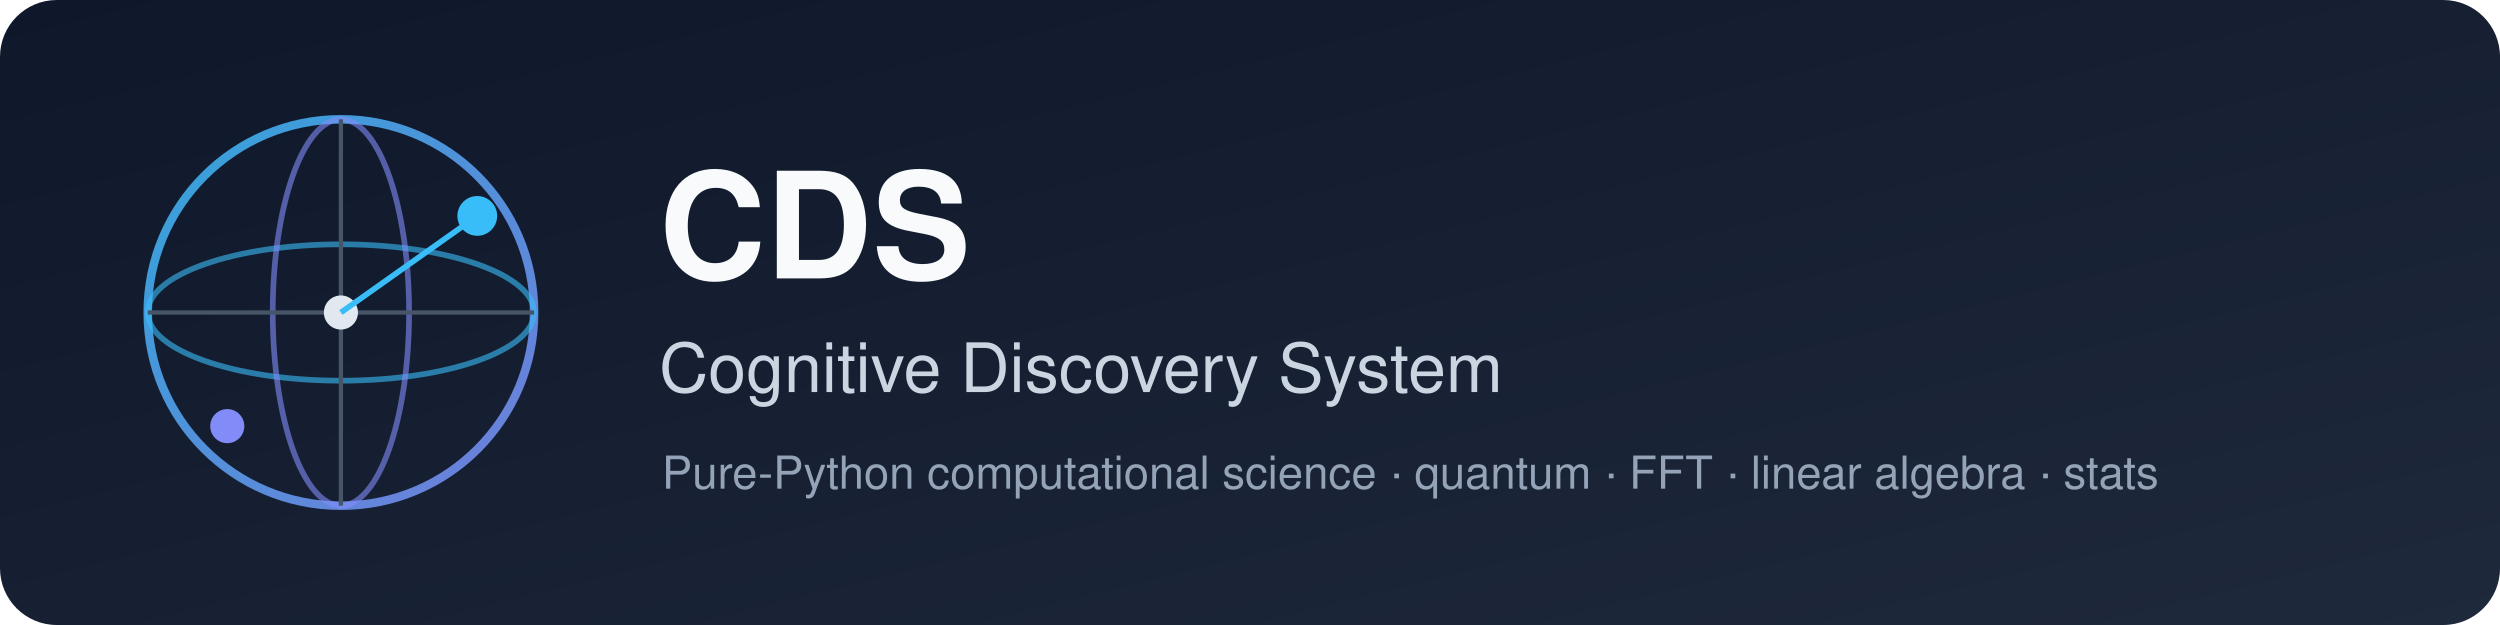
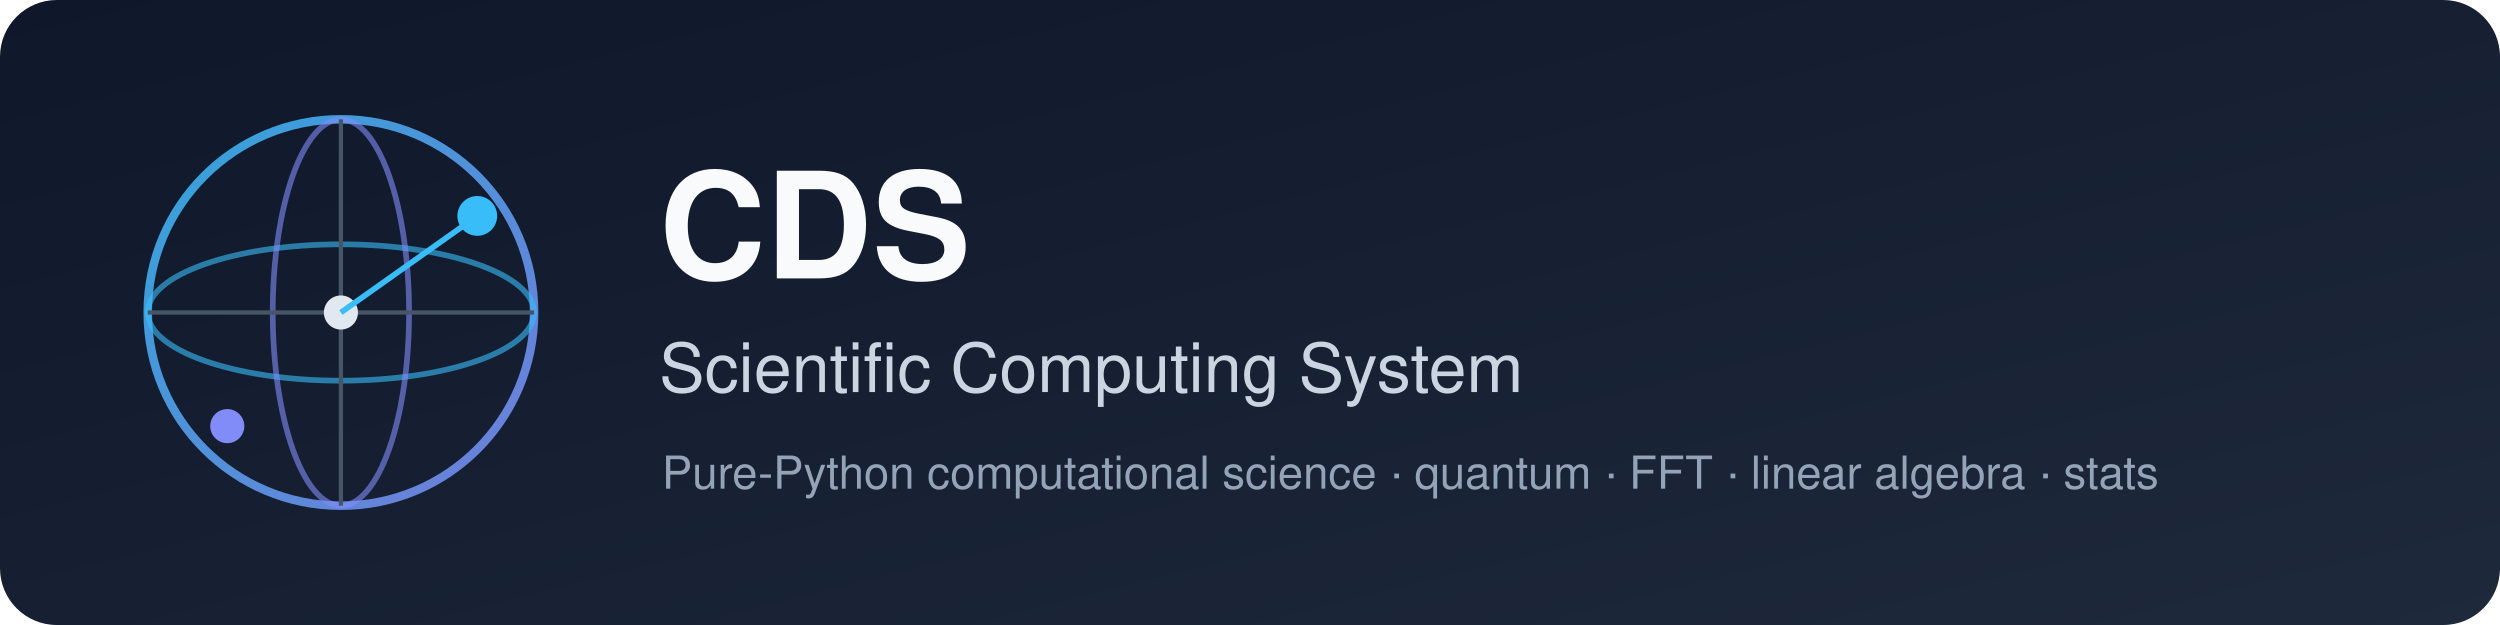
- <svg xmlns="http://www.w3.org/2000/svg" width="880" height="220" viewBox="0 0 880 220" role="img" aria-label="Cognitive Discovery System">
+ <svg xmlns="http://www.w3.org/2000/svg" width="880" height="220" viewBox="0 0 880 220" role="img" aria-label="Scientific Computing System">
  <defs>
    <linearGradient id="bg" x1="0" y1="0" x2="1" y2="1">
      <stop offset="0" stop-color="#0f172a" />
      <stop offset="1" stop-color="#1e293b" />
    </linearGradient>
    <linearGradient id="accent" x1="0" y1="0" x2="1" y2="1">
      <stop offset="0" stop-color="#38bdf8" />
      <stop offset="1" stop-color="#818cf8" />
    </linearGradient>
  </defs>
  <rect width="880" height="220" rx="20" fill="url(#bg)" />
  <g transform="translate(120,110)">
    <circle r="68" fill="none" stroke="url(#accent)" stroke-width="3" opacity="0.85" />
    <ellipse rx="68" ry="24" fill="none" stroke="#38bdf8" stroke-width="2" opacity="0.6" />
    <ellipse rx="24" ry="68" fill="none" stroke="#818cf8" stroke-width="2" opacity="0.6" />
    <line x1="-68" y1="0" x2="68" y2="0" stroke="#475569" stroke-width="1.5" />
    <line x1="0" y1="-68" x2="0" y2="68" stroke="#475569" stroke-width="1.5" />
    <circle cx="48" cy="-34" r="7" fill="#38bdf8" />
    <circle cx="-40" cy="40" r="6" fill="#818cf8" />
    <circle cx="0" cy="0" r="6" fill="#e2e8f0" />
    <line x1="0" y1="0" x2="48" y2="-34" stroke="#38bdf8" stroke-width="2" />
  </g>
  <text x="232" y="98" font-family="'Segoe UI',Helvetica,Arial,sans-serif" font-size="52" font-weight="700" fill="#f8fafc">
    CDS
  </text>
  <text x="232" y="138" font-family="'Segoe UI',Helvetica,Arial,sans-serif" font-size="24" font-weight="500" fill="#cbd5e1">
-     Cognitive Discovery System
+     Scientific Computing System
  </text>
  <text x="233" y="172" font-family="'Segoe UI',Helvetica,Arial,sans-serif" font-size="16" fill="#94a3b8">
    Pure-Python computational science · quantum · FFT · linear algebra · stats
  </text>
</svg>
